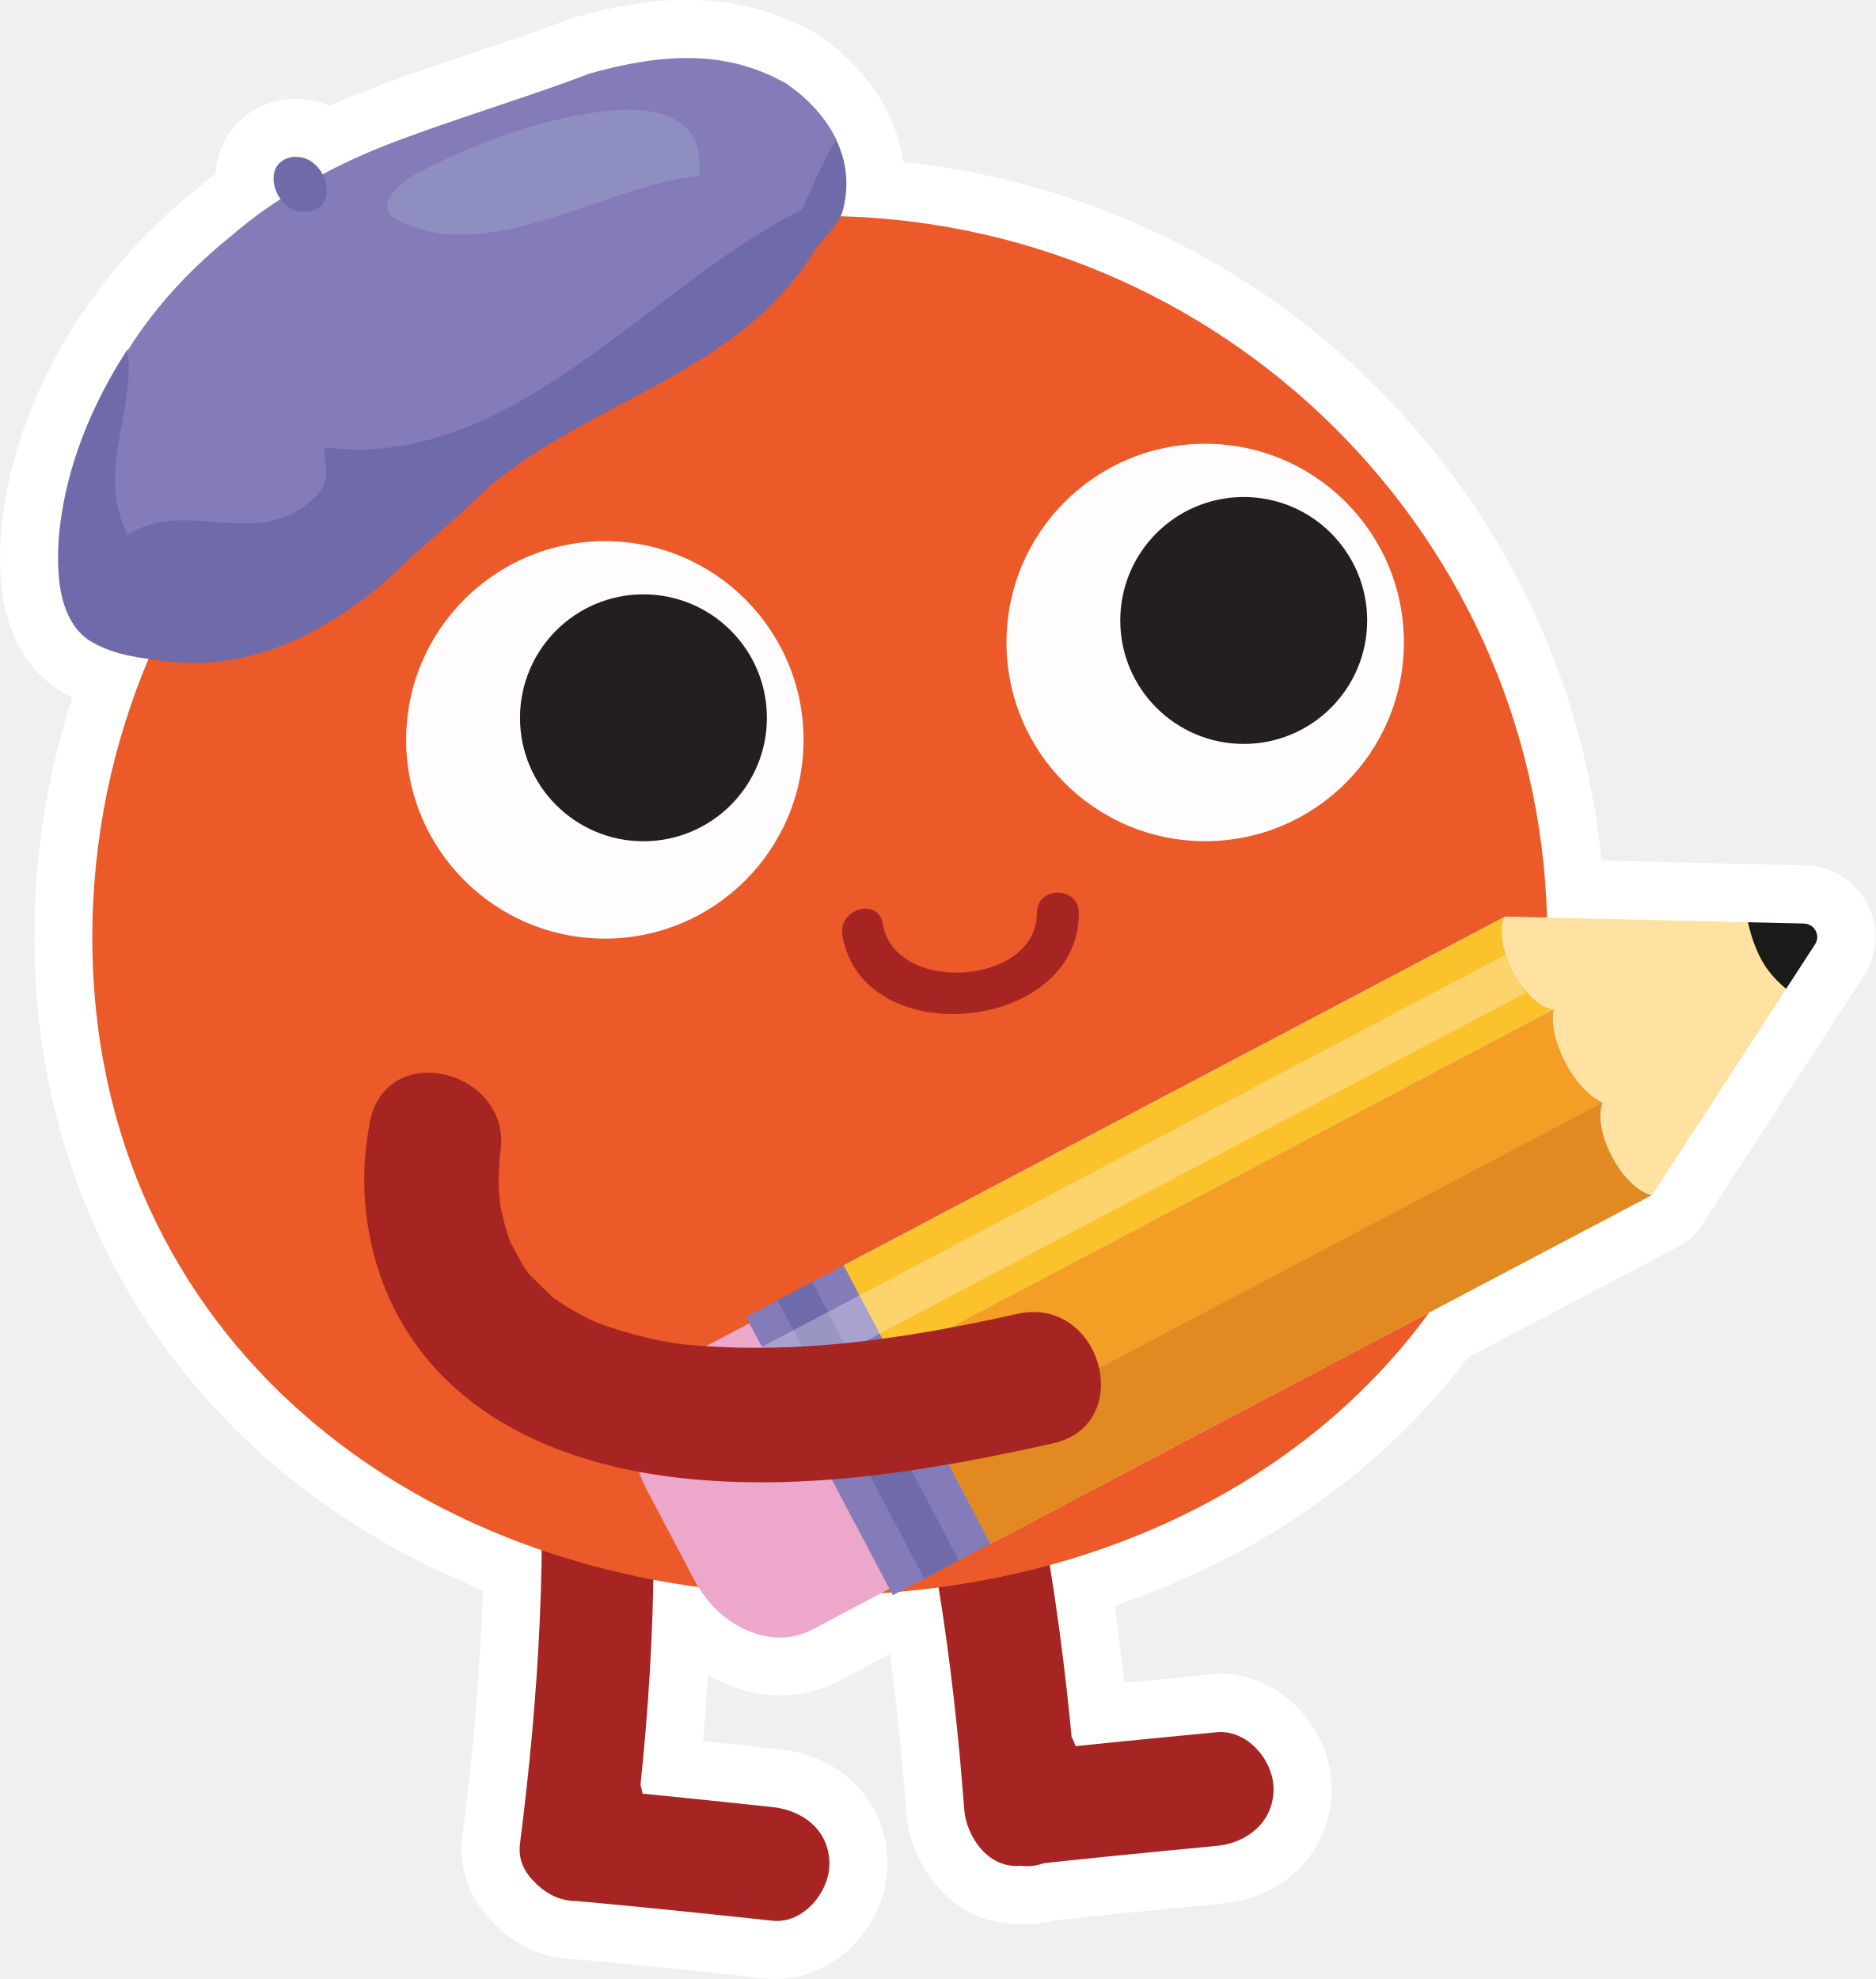
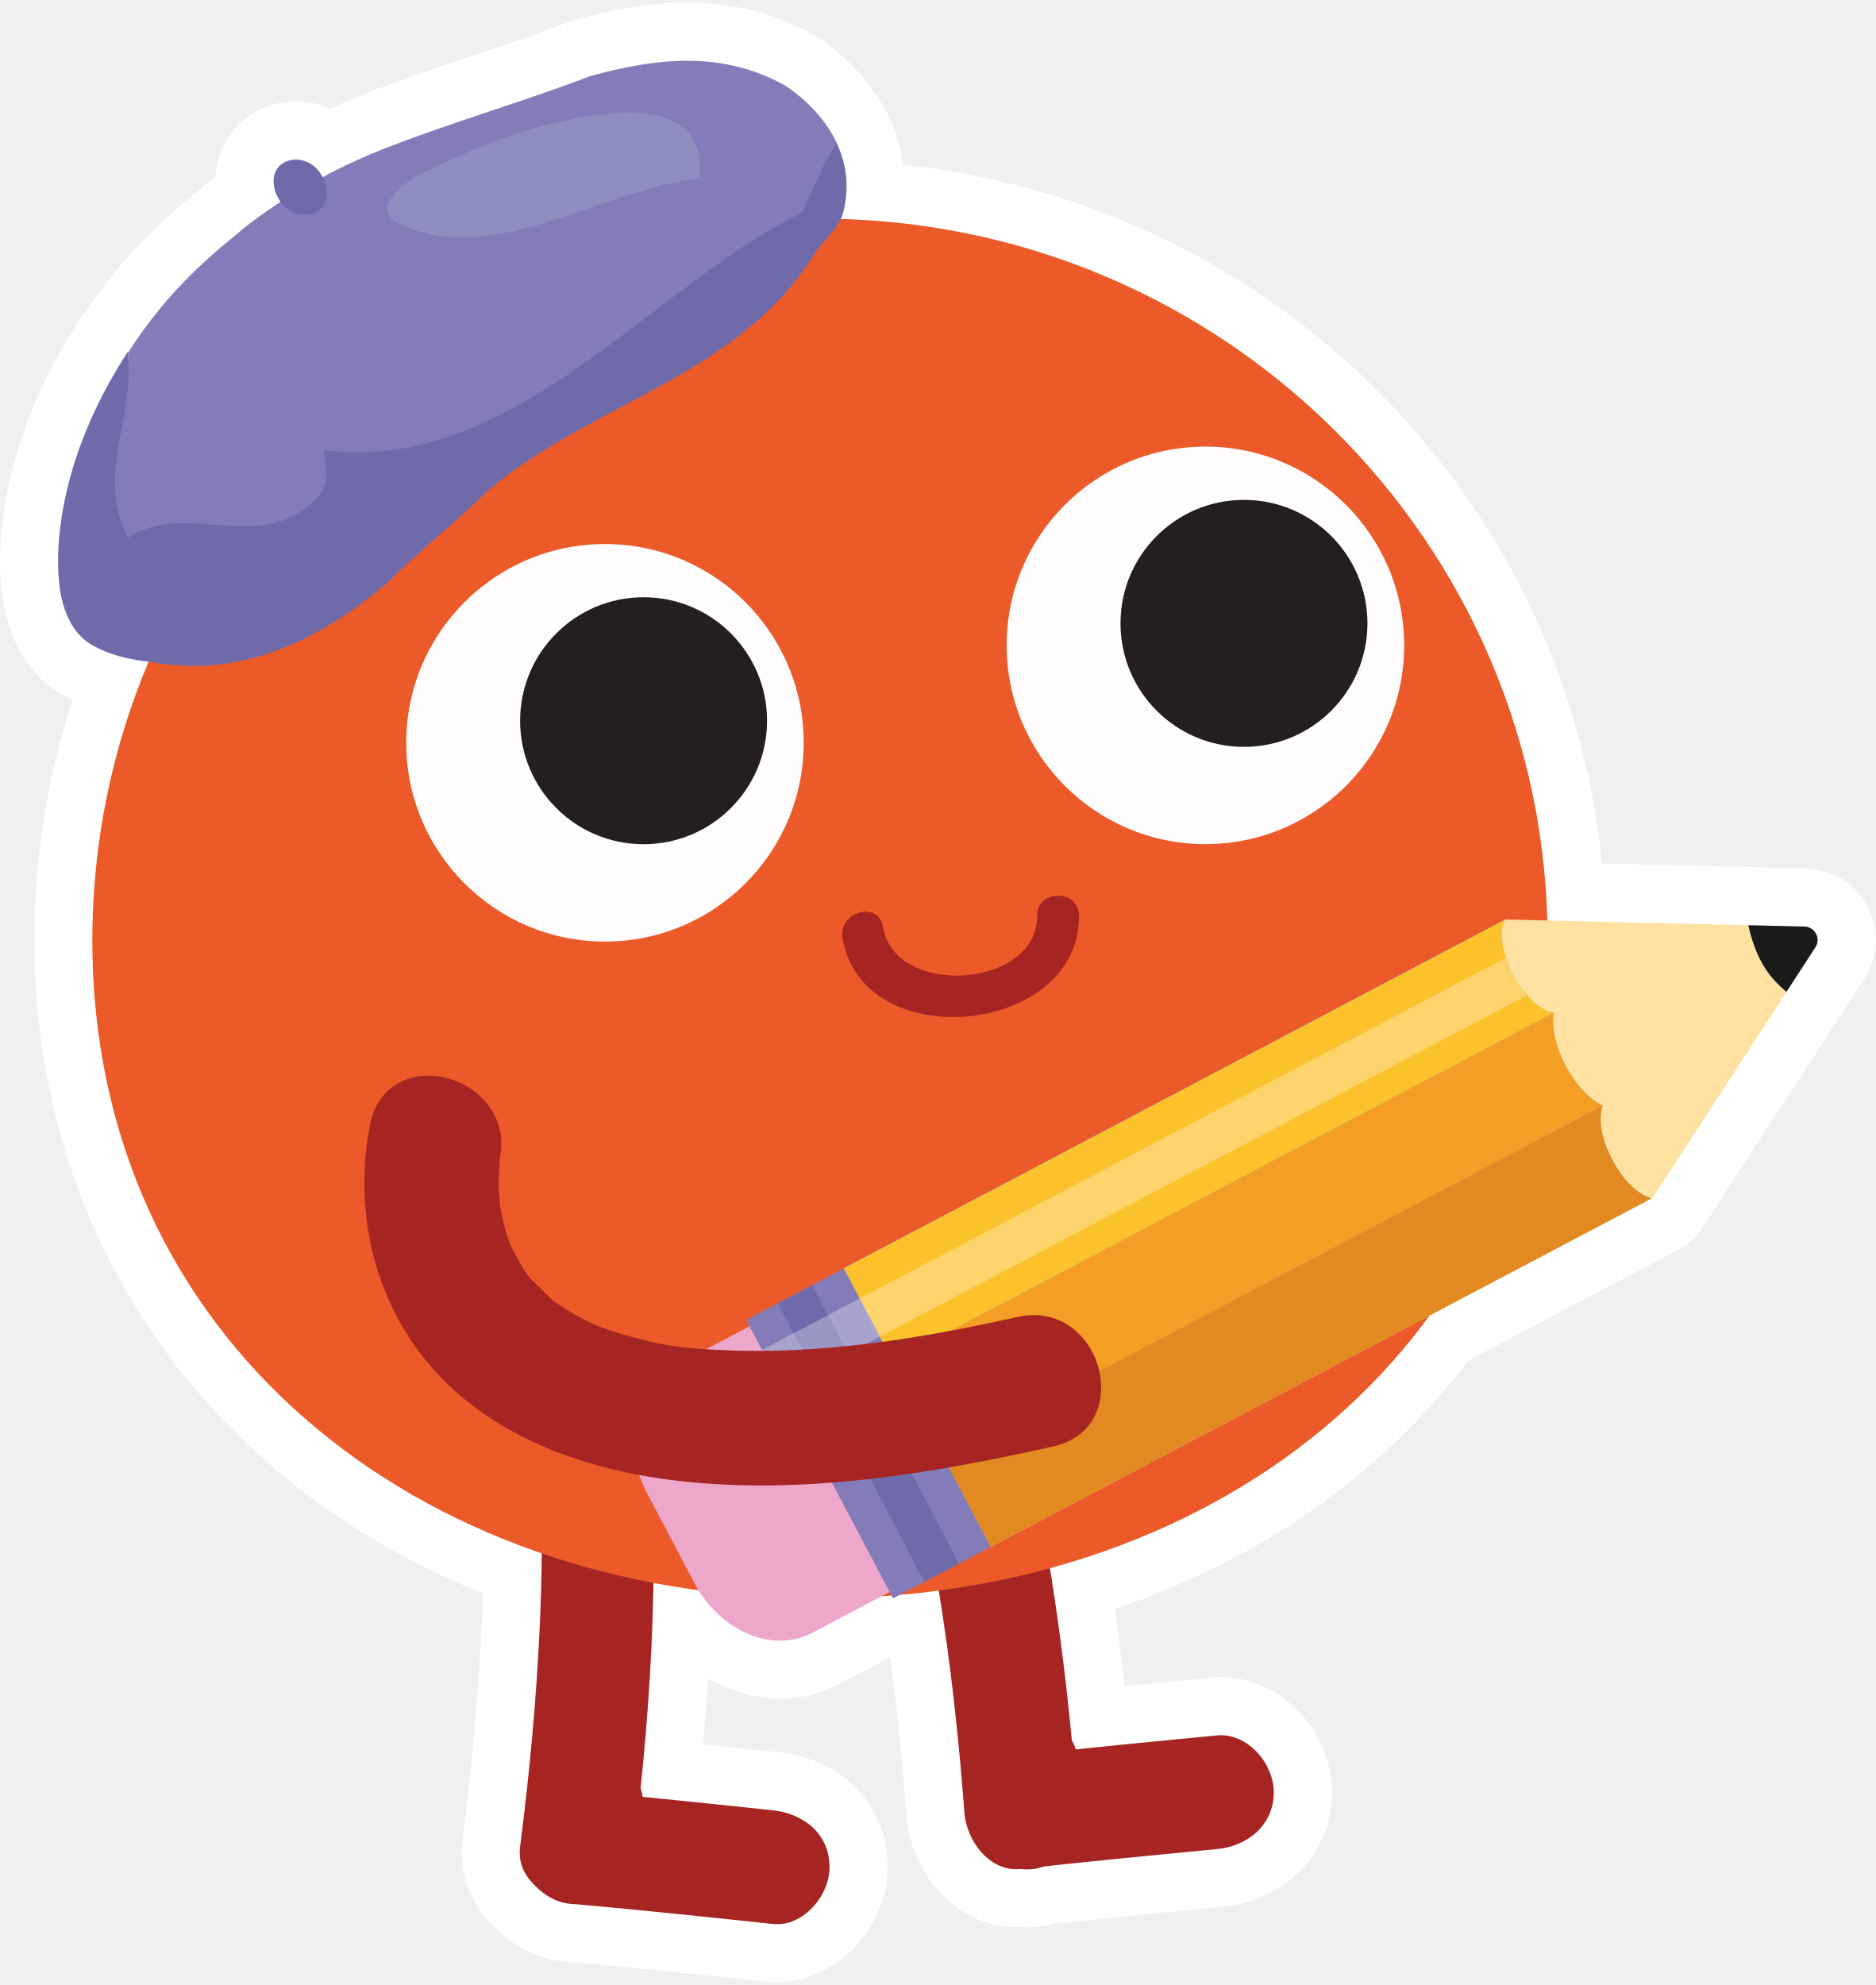
- <svg xmlns="http://www.w3.org/2000/svg" id="Calque_2" data-name="Calque 2" viewBox="0 0 258.4 272.67">
-   <defs>
-     <style>
-       .cls-1 {
-         fill: #f59e25;
-       }
- 
-       .cls-2 {
-         fill: #8f8ec1;
-       }
- 
-       .cls-3 {
-         fill: #ffe1a1;
-       }
- 
-       .cls-4 {
-         fill: #231f20;
-       }
- 
-       .cls-5, .cls-6 {
-         fill: #fff;
-       }
- 
-       .cls-7 {
-         fill: #837cb9;
-       }
- 
-       .cls-8 {
-         fill: #eb5a28;
-       }
- 
-       .cls-9 {
-         fill: #1a1a1a;
-       }
- 
-       .cls-10 {
-         fill: #fbc22c;
-       }
- 
-       .cls-6 {
-         opacity: .3;
-       }
- 
-       .cls-11 {
-         fill: #fffcfd;
-       }
- 
-       .cls-12 {
-         fill: #a62523;
-       }
- 
-       .cls-13 {
-         fill: #343434;
-       }
- 
-       .cls-14 {
-         fill: #e28921;
-       }
- 
-       .cls-15 {
-         fill: #eda7cb;
-       }
- 
-       .cls-16 {
-         fill: #6f6aaa;
-       }
- 
-       .cls-17 {
-         fill: #71cbf4;
-       }
-     </style>
-   </defs>
-   <g id="Calque_1-2" data-name="Calque 1">
+ <svg xmlns="http://www.w3.org/2000/svg" id="Calque_2" viewBox="0 0 258.4 272.67" width="258" height="273">
+   <g id="Calque_1-2">
    <g>
-       <path class="cls-5" d="M107.04,272.67c-.48,0-.96-.03-1.44-.08-8.19-.87-17.47-1.85-26.63-2.67-1.28-.04-2.51-.22-3.7-.55-2.7-.74-5.32-2.35-7.39-4.53-3.22-3.21-4.74-7.49-4.17-11.79,1.55-12.19,2.48-23.36,2.81-33.95-38.28-15.38-61.79-49.34-61.79-89.92,0-11.35,1.76-22.45,5.24-33.1-.48-.24-.97-.5-1.45-.78-4.47-2.61-7.39-7.46-8.21-13.66-.91-6.91.42-13.89,1.7-18.54,1.79-6.49,4.87-13.19,8.9-19.37.22-.34.46-.65.72-.95,2.09-3.16,4.47-6.17,7.09-8.98,2.47-2.63,5.14-5.1,7.94-7.37.98-.85,2-1.68,3.06-2.5.06-1.17.3-2.31.71-3.39,1.33-3.46,4.25-5.91,8.01-6.72.24-.05.47-.09.71-.12,0,0,.31-.04.35-.04.42-.04.85-.07,1.27-.07,1.64,0,3.23.35,4.7.99,4.78-2.19,9.54-3.83,14.5-5.54l.83-.29c1.72-.59,3.42-1.16,5.13-1.73,1.3-.44,2.6-.87,3.89-1.31,2.39-.81,5.52-1.89,8.56-3.06.23-.09.47-.17.72-.24,2.79-.78,5.29-1.35,7.65-1.74,2.78-.47,5.37-.7,7.91-.7,6.42,0,12.38,1.55,17.7,4.61.19.11.38.23.56.35,4.08,2.81,7.29,6.39,9.29,10.34.11.21.22.44.32.65.98,2.09,1.63,4.23,1.93,6.41,50.88,5.33,91.23,45.63,96.22,96.24l28.11.67c.89.02,1.79.16,2.66.43.88.27,1.69.65,2.44,1.13,2.89,1.86,4.62,5.14,4.52,8.56-.02.89-.17,1.77-.43,2.62-.27.88-.66,1.71-1.17,2.48l-22.45,34.51c-.75,1.15-1.77,2.08-2.99,2.72l-29.09,15.34c-11.92,15.7-28.63,27.42-48.69,34.22.49,3.46.93,6.98,1.34,10.61,3.81-.38,7.77-.77,11.96-1.17.44-.04.88-.06,1.32-.06,8.14,0,15.27,7.41,15.27,15.85s-6.34,14.96-15.06,15.79c-6.89.66-14.97,1.44-23.01,2.31-1.25.35-2.55.52-3.88.52-.36,0-.72-.01-1.08-.04-.15,0-.29,0-.44,0-8.69,0-14.62-7.95-15.13-15.31-.57-7.7-1.32-14.92-2.26-21.85l-7,3.69c-2.51,1.32-5.24,1.99-8.12,1.99-3.45,0-6.88-1-9.96-2.8-.18,3.02-.4,6.07-.66,9.13,3.32.34,6.78.7,10.43,1.09,8.82.93,14.98,7.42,14.98,15.78s-7.12,15.86-15.23,15.86Z" />
+       <path fill="#ffffff" d="M107.04,272.67c-.48,0-.96-.03-1.44-.08-8.19-.87-17.47-1.85-26.63-2.67-1.28-.04-2.51-.22-3.7-.55-2.7-.74-5.32-2.35-7.39-4.53-3.22-3.21-4.74-7.49-4.17-11.79,1.55-12.19,2.48-23.36,2.81-33.95-38.28-15.38-61.79-49.34-61.79-89.92,0-11.35,1.76-22.45,5.24-33.1-.48-.24-.97-.5-1.45-.78-4.47-2.61-7.39-7.46-8.21-13.66-.91-6.91.42-13.89,1.7-18.54,1.79-6.49,4.87-13.19,8.9-19.37.22-.34.46-.65.72-.95,2.09-3.16,4.47-6.17,7.09-8.98,2.47-2.63,5.14-5.1,7.94-7.37.98-.85,2-1.68,3.06-2.5.06-1.17.3-2.31.71-3.39,1.33-3.46,4.25-5.91,8.01-6.72.24-.05.47-.09.71-.12,0,0,.31-.04.35-.04.42-.04.85-.07,1.27-.07,1.64,0,3.23.35,4.7.99,4.78-2.19,9.54-3.83,14.5-5.54l.83-.29c1.72-.59,3.42-1.16,5.13-1.73,1.3-.44,2.6-.87,3.89-1.31,2.39-.81,5.52-1.89,8.56-3.06.23-.09.47-.17.72-.24,2.79-.78,5.29-1.35,7.65-1.74,2.78-.47,5.37-.7,7.91-.7,6.42,0,12.38,1.55,17.7,4.61.19.11.38.23.56.35,4.08,2.81,7.29,6.39,9.29,10.34.11.21.22.44.32.65.98,2.09,1.63,4.23,1.93,6.41,50.88,5.33,91.23,45.63,96.22,96.24l28.11.67c.89.02,1.79.16,2.66.43.88.27,1.69.65,2.44,1.13,2.89,1.86,4.62,5.14,4.52,8.56-.02.89-.17,1.77-.43,2.62-.27.88-.66,1.71-1.17,2.48l-22.45,34.51c-.75,1.15-1.77,2.08-2.99,2.72l-29.09,15.34c-11.92,15.7-28.63,27.42-48.69,34.22.49,3.46.93,6.98,1.34,10.61,3.81-.38,7.77-.77,11.96-1.17.44-.04.88-.06,1.32-.06,8.14,0,15.27,7.41,15.27,15.85s-6.34,14.96-15.06,15.79c-6.89.66-14.97,1.44-23.01,2.31-1.25.35-2.55.52-3.88.52-.36,0-.72-.01-1.08-.04-.15,0-.29,0-.44,0-8.69,0-14.62-7.95-15.13-15.31-.57-7.7-1.32-14.92-2.26-21.85l-7,3.69c-2.51,1.32-5.24,1.99-8.12,1.99-3.45,0-6.88-1-9.96-2.8-.18,3.02-.4,6.07-.66,9.13,3.32.34,6.78.7,10.43,1.09,8.82.93,14.98,7.42,14.98,15.78s-7.12,15.86-15.23,15.86Z" />
      <g>
-         <path class="cls-12" d="M106.44,248.98c-8.99-.95-17.97-1.9-26.97-2.71,2.61,2.61,5.22,5.22,7.83,7.83.2-1.5.51-2.78,1.03-4.2-5.12-.69-10.25-1.39-15.37-2.08.11,1.23.38,1.51-.24,2.33,4.86,1.32,9.72,2.63,14.58,3.95,5.31-41.7,3.81-83.59-11.75-123.09-1.55-3.93-5.24-6.67-9.63-5.47-3.74,1.03-7.02,5.67-5.47,9.63,7.15,18.15,12.15,37.72,13.57,57.21,1.5,20.61.23,41.26-2.38,61.72-.43,3.34,2.73,6.72,5.75,7.55,3.61.99,6.72-.79,8.84-3.6,2.2-2.91,2.69-6.67,2.38-10.24-.77-8.85-12.29-10.56-15.37-2.08-.98,2.7-1.21,5.53-1.59,8.37-.59,4.45,4.08,7.49,7.83,7.83,9,.81,17.99,1.75,26.97,2.71,4.21.45,7.83-3.92,7.83-7.83,0-4.6-3.6-7.38-7.83-7.83h0Z" />
-         <path class="cls-12" d="M167.64,238.67c-9,.86-17.99,1.73-26.97,2.73,2.61,2.61,5.22,5.22,7.83,7.83-.09-1.28-.44-3.04-.25-4.34h-15.09c.15,1.5.4,1.63.76.39,4.86,1.32,9.72,2.63,14.58,3.95-1.63-21.89-4.69-43.77-10.8-64.9-5.62-19.43-14.65-38.4-25.66-55.34-5.47-8.42-19.03-.58-13.52,7.9,10.32,15.87,18.82,33.39,24.09,51.6,5.73,19.82,8.71,40.2,10.24,60.74.52,7.03,10.95,11.55,14.58,3.95,1.99-4.17,2.13-8.02.82-12.45-2.01-6.79-13.89-8.08-15.09,0-.44,2.94-.51,5.55-.31,8.5.27,3.85,3.39,8.32,7.83,7.83,8.98-1.01,17.98-1.87,26.97-2.73,4.21-.4,7.83-3.31,7.83-7.83,0-3.92-3.59-8.23-7.83-7.83h0Z" />
-         <path class="cls-8" d="M213.2,129.18c0,54.92-44.88,90.61-100.24,90.61S12.72,184.1,12.72,129.18,57.6,29.75,112.96,29.75s100.24,44.52,100.24,99.43Z" />
+         <path fill="#a62523" d="M106.44,248.98c-8.99-.95-17.97-1.9-26.97-2.71,2.61,2.61,5.22,5.22,7.83,7.83.2-1.5.51-2.78,1.03-4.2-5.12-.69-10.25-1.39-15.37-2.08.11,1.23.38,1.51-.24,2.33,4.86,1.32,9.72,2.63,14.58,3.95,5.31-41.7,3.81-83.59-11.75-123.09-1.55-3.93-5.24-6.67-9.63-5.47-3.74,1.03-7.02,5.67-5.47,9.63,7.15,18.15,12.15,37.72,13.57,57.21,1.5,20.61.23,41.26-2.38,61.72-.43,3.34,2.73,6.72,5.75,7.55,3.61.99,6.72-.79,8.84-3.6,2.2-2.91,2.69-6.67,2.38-10.24-.77-8.85-12.29-10.56-15.37-2.08-.98,2.7-1.21,5.53-1.59,8.37-.59,4.45,4.08,7.49,7.83,7.83,9,.81,17.99,1.75,26.97,2.71,4.21.45,7.83-3.92,7.83-7.83,0-4.6-3.6-7.38-7.83-7.83h0Z" />
+         <path fill="#a62523" d="M167.64,238.67c-9,.86-17.99,1.73-26.97,2.73,2.61,2.61,5.22,5.22,7.83,7.83-.09-1.28-.44-3.04-.25-4.34h-15.09c.15,1.5.4,1.63.76.39,4.86,1.32,9.72,2.63,14.58,3.95-1.63-21.89-4.69-43.77-10.8-64.9-5.62-19.43-14.65-38.4-25.66-55.34-5.47-8.42-19.03-.58-13.52,7.9,10.32,15.87,18.82,33.39,24.09,51.6,5.73,19.82,8.71,40.2,10.24,60.74.52,7.03,10.95,11.55,14.58,3.95,1.99-4.17,2.13-8.02.82-12.45-2.01-6.79-13.89-8.08-15.09,0-.44,2.94-.51,5.55-.31,8.5.27,3.85,3.39,8.32,7.83,7.83,8.98-1.01,17.98-1.87,26.97-2.73,4.21-.4,7.83-3.31,7.83-7.83,0-3.92-3.59-8.23-7.83-7.83h0Z" />
+         <path fill="#eb5a28" d="M213.2,129.18c0,54.92-44.88,90.61-100.24,90.61S12.72,184.1,12.72,129.18,57.6,29.75,112.96,29.75s100.24,44.52,100.24,99.43Z" />
        <g>
-           <g>
-             <path class="cls-15" d="M107.59,180.03l-15.01,7.92c-5.44,2.87-7,10.61-3.47,17.3l6.53,12.39c3.52,6.68,10.79,9.78,16.23,6.91l15.01-7.92-19.29-36.59Z" />
-             <path class="cls-3" d="M136.46,212.7l-20.22-38.35,91.18-48.07,41.17.98c1.45.03,2.3,1.64,1.51,2.86l-22.45,34.52-91.18,48.07Z" />
-             <path class="cls-17" d="M222.1,159.38c-2.53-4.79-1.31-7.48-1.31-7.48,0,0-2.75-1.02-5.11-5.48-2.35-4.46-1.64-7.31-1.64-7.31,0,0-2.8-.06-5.54-5.25-2.74-5.19-1.2-7.54-1.2-7.54l-91.08,48.02,6.74,12.78,6.74,12.78,6.74,12.78,91.08-48.02s-2.9-.51-5.43-5.31Z" />
-             <path class="cls-14" d="M136.46,212.7l-6.74-12.78,91.08-48.02s-1.22,2.68,1.31,7.48c2.53,4.79,5.43,5.31,5.43,5.31l-91.08,48.02Z" />
-             <path class="cls-10" d="M122.98,187.13l-6.74-12.78,91.08-48.02s-1.54,2.34,1.2,7.54c2.74,5.19,5.54,5.25,5.54,5.25l-91.08,48.02Z" />
-             <path class="cls-9" d="M248.59,127.25l-7.74-.18c.46,2.1,1.23,4.22,2.24,5.82.77,1.23,1.82,2.37,3.02,3.35l3.98-6.13c.79-1.21-.06-2.82-1.51-2.86Z" />
-             <path class="cls-1" d="M129.72,199.92l-6.74-12.78,91.08-48.02s-.72,2.85,1.64,7.31c2.35,4.46,5.11,5.48,5.11,5.48l-91.08,48.02Z" />
-             <rect class="cls-7" x="112.03" y="175.39" width="15.2" height="43.36" transform="translate(-78.1 78.54) rotate(-27.8)" />
-             <rect class="cls-16" x="116.93" y="175.39" width="5.39" height="43.36" transform="translate(-78.1 78.54) rotate(-27.8)" />
-           </g>
-           <rect class="cls-6" x="99.2" y="158.33" width="116.39" height="5.95" transform="translate(-57.07 92.02) rotate(-27.8)" />
+           <path fill="#eda7cb" d="M107.59,180.03l-15.01,7.92c-5.44,2.87-7,10.61-3.47,17.3l6.53,12.39c3.52,6.68,10.79,9.78,16.23,6.91l15.01-7.92-19.29-36.59Z" />
+           <path fill="#ffe1a1" d="M136.46,212.7l-20.22-38.35,91.18-48.07,41.17.98c1.45.03,2.3,1.64,1.51,2.86l-22.45,34.52-91.18,48.07Z" />
+           <path fill="#71cbf4" d="M222.1,159.38c-2.53-4.79-1.31-7.48-1.31-7.48,0,0-2.75-1.02-5.11-5.48-2.35-4.46-1.64-7.31-1.64-7.31,0,0-2.8-.06-5.54-5.25-2.74-5.19-1.2-7.54-1.2-7.54l-91.08,48.02,6.74,12.78,6.74,12.78,6.74,12.78,91.08-48.02s-2.9-.51-5.43-5.31Z" />
+           <path fill="#e28921" d="M136.46,212.7l-6.74-12.78,91.08-48.02s-1.22,2.68,1.31,7.48c2.53,4.79,5.43,5.31,5.43,5.31l-91.08,48.02Z" />
+           <path fill="#fbc22c" d="M122.98,187.13l-6.74-12.78,91.08-48.02s-1.54,2.34,1.2,7.54c2.74,5.19,5.54,5.25,5.54,5.25l-91.08,48.02Z" />
+           <path fill="#1a1a1a" d="M248.59,127.25l-7.74-.18c.46,2.1,1.23,4.22,2.24,5.82.77,1.23,1.82,2.37,3.02,3.35l3.98-6.13c.79-1.21-.06-2.82-1.51-2.86Z" />
+           <path fill="#f59e25" d="M129.72,199.92l-6.74-12.78,91.08-48.02s-.72,2.85,1.64,7.31c2.35,4.46,5.11,5.48,5.11,5.48l-91.08,48.02Z" />
+           <rect fill="#837cb9" x="112.03" y="175.39" width="15.2" height="43.36" transform="translate(-78.1 78.54) rotate(-27.8)" />
+           <rect fill="#6f6aaa" x="116.93" y="175.39" width="5.39" height="43.36" transform="translate(-78.1 78.54) rotate(-27.8)" />
+           <rect fill="#ffffff" opacity="0.3" x="99.2" y="158.33" width="116.39" height="5.95" transform="translate(-57.07 92.02) rotate(-27.8)" />
        </g>
-         <path class="cls-12" d="M51.01,154.47c-1.55,7.35-.89,15.49,1.82,22.47,6.67,17.19,23.36,24.71,40.75,26.68,17.15,1.95,34.79-1.01,51.49-4.75,11.61-2.6,6.7-20.44-4.92-17.84-13.45,3.01-27.18,5.24-41.02,4.55-4.98-.25-7.07-.45-12.24-1.85-1.85-.5-3.66-1.1-5.44-1.82,1.7.69.05,0-.64-.36-.87-.46-1.73-.91-2.57-1.42-.62-.37-1.19-.81-1.81-1.18-1.75-1.08.89.9-.23-.16-1.06-1.01-2.09-2.03-3.13-3.06-1.32-1.3.04.14,0,.07-.32-.48-.68-.94-.99-1.43-.66-1.08-1.18-2.23-1.82-3.32s.67,2.21.07.13c-.14-.48-.34-.96-.49-1.44-.33-1.06-.57-2.13-.82-3.21-.1-.44-.11-.92-.24-1.35-.42-1.37.13,2.52.11.79,0-.91-.16-1.82-.18-2.73-.04-1.49.13-2.96.17-4.44.05-1.95-.56,2.97-.05.57,2.45-11.61-15.37-16.58-17.84-4.92h0Z" />
-         <path class="cls-12" d="M142.87,125.78c.06,10-19.61,11.35-21.23,1.51-.6-3.66-6.17-2.11-5.57,1.54,2.69,16.33,32.67,13.45,32.58-3.05-.02-3.71-5.8-3.72-5.77,0h0Z" />
+         <path fill="#a62523" d="M51.01,154.47c-1.55,7.35-.89,15.49,1.82,22.47,6.67,17.19,23.36,24.71,40.75,26.68,17.15,1.95,34.79-1.01,51.49-4.75,11.61-2.6,6.7-20.44-4.92-17.84-13.45,3.01-27.18,5.24-41.02,4.55-4.98-.25-7.07-.45-12.24-1.85-1.85-.5-3.66-1.1-5.44-1.82,1.7.69.05,0-.64-.36-.87-.46-1.73-.91-2.57-1.42-.62-.37-1.19-.81-1.81-1.18-1.75-1.08.89.9-.23-.16-1.06-1.01-2.09-2.03-3.13-3.06-1.32-1.3.04.14,0,.07-.32-.48-.68-.94-.99-1.43-.66-1.08-1.18-2.23-1.82-3.32s.67,2.21.07.13c-.14-.48-.34-.96-.49-1.44-.33-1.06-.57-2.13-.82-3.21-.1-.44-.11-.92-.24-1.35-.42-1.37.13,2.52.11.79,0-.91-.16-1.82-.18-2.73-.04-1.49.13-2.96.17-4.44.05-1.95-.56,2.97-.05.57,2.45-11.61-15.37-16.58-17.84-4.92h0Z" />
+         <path fill="#a62523" d="M142.87,125.78c.06,10-19.61,11.35-21.23,1.51-.6-3.66-6.17-2.11-5.57,1.54,2.69,16.33,32.67,13.45,32.58-3.05-.02-3.71-5.8-3.72-5.77,0h0Z" />
        <g>
-           <path class="cls-13" d="M60.93,72.56c-1.65,1.43-3.89,2.56-4.97,3.98,1.62-1.42,3.3-2.76,4.97-3.98Z" />
-           <path class="cls-7" d="M115.26,19.29c-2,3.06-1.75,7.46-3.24,10.47-21.97,10.25-36.38,37.87-63.35,34.5,1.12,15.73-25.57,10.2-33.54,15.54-2.22-4.49-2.09-11.91-1.38-16.08.68-4.11,4.39-11.05,3.86-15.47,2.05-3.23,4.38-6.23,6.95-8.99,2.25-2.4,4.67-4.64,7.24-6.7,3.28-2.87,6.82-5.27,10.54-7.34,6.84-4.06,13.58-6.31,21.08-8.9,2.99-1.02,5.99-2.01,8.98-3.03,2.98-1.01,5.95-2.05,8.85-3.16,2.27-.63,4.54-1.18,6.82-1.55,6.84-1.15,13.71-.83,20.31,2.96,2.75,1.9,5.22,4.42,6.73,7.43.06.1.11.21.15.32Z" />
-           <path class="cls-16" d="M116.49,27.3c-.1.63-.23,1.28-.43,1.93-.49,1.64-2.6,3.6-3.59,4.92-10.48,17.36-30.71,20.74-45.32,33.1-4.5,4.5-8.99,7.87-13.49,12.36-8.99,7.87-20.23,13.49-32.51,11.25-2.95-.31-5.95-.91-8.61-2.47-2.55-1.49-3.89-4.64-4.31-7.8-.66-5.02.16-10.57,1.48-15.37,1.66-6.03,4.49-11.92,7.88-17.12.01.05.01.1.01.15.53,4.42-.57,8.54-1.25,12.65-.7,4.17-.98,8.33,1.24,12.82,7.97-5.35,18.08,2.52,25.95-5.35,2.25-2.25,1.12-4.5,1.12-6.74,25.85,3.37,44.96-22.48,65.8-32.72,1.48-3.01,2.78-6.56,4.78-9.62,1.14,2.4,1.67,5.09,1.23,8.01Z" />
-           <path class="cls-16" d="M40.11,21.66c-4.29.92-2.28,7.19,1.42,7.54,5.8.36,3.68-8.09-1.19-7.57l-.23.03Z" />
-           <path class="cls-2" d="M62.15,21.58c6.87-3.15,14.16-5.49,21.67-6.3,6.66-.72,13.53.85,12.48,8.92-13.41,1.47-29.14,12.71-41.62,6.03-3.54-1.89.88-5.34,2.78-6.34,1.54-.81,3.11-1.58,4.7-2.31Z" />
+           <path fill="#343434" d="M60.93,72.56c-1.65,1.43-3.89,2.56-4.97,3.98,1.62-1.42,3.3-2.76,4.97-3.98Z" />
+           <path fill="#837cb9" d="M115.26,19.29c-2,3.06-1.75,7.46-3.24,10.47-21.97,10.25-36.38,37.87-63.35,34.5,1.12,15.73-25.57,10.2-33.54,15.54-2.22-4.49-2.09-11.91-1.38-16.08.68-4.11,4.39-11.05,3.86-15.47,2.05-3.23,4.38-6.23,6.95-8.99,2.25-2.4,4.67-4.64,7.24-6.7,3.28-2.87,6.82-5.27,10.54-7.34,6.84-4.06,13.58-6.31,21.08-8.9,2.99-1.02,5.99-2.01,8.98-3.03,2.98-1.01,5.95-2.05,8.85-3.16,2.27-.63,4.54-1.18,6.82-1.55,6.84-1.15,13.71-.83,20.31,2.96,2.75,1.9,5.22,4.42,6.73,7.43.06.1.11.21.15.32Z" />
+           <path fill="#6f6aaa" d="M116.49,27.3c-.1.63-.23,1.28-.43,1.93-.49,1.64-2.6,3.6-3.59,4.92-10.48,17.36-30.71,20.74-45.32,33.1-4.5,4.5-8.99,7.87-13.49,12.36-8.99,7.87-20.23,13.49-32.51,11.25-2.95-.31-5.95-.91-8.61-2.47-2.55-1.49-3.89-4.64-4.31-7.8-.66-5.02.16-10.57,1.48-15.37,1.66-6.03,4.49-11.92,7.88-17.12.01.05.01.1.01.15.53,4.42-.57,8.54-1.25,12.65-.7,4.17-.98,8.33,1.24,12.82,7.97-5.35,18.08,2.52,25.95-5.35,2.25-2.25,1.12-4.5,1.12-6.74,25.85,3.37,44.96-22.48,65.8-32.72,1.48-3.01,2.78-6.56,4.78-9.62,1.14,2.4,1.67,5.09,1.23,8.01Z" />
+           <path fill="#6f6aaa" d="M40.11,21.66c-4.29.92-2.28,7.19,1.42,7.54,5.8.36,3.68-8.09-1.19-7.57l-.23.03Z" />
+           <path fill="#8f8ec1" d="M62.15,21.58c6.87-3.15,14.16-5.49,21.67-6.3,6.66-.72,13.53.85,12.48,8.92-13.41,1.47-29.14,12.71-41.62,6.03-3.54-1.89.88-5.34,2.78-6.34,1.54-.81,3.11-1.58,4.7-2.31Z" />
        </g>
        <g>
-           <circle class="cls-11" cx="83.34" cy="101.94" r="27.38" />
-           <circle class="cls-4" cx="88.66" cy="98.9" r="17.01" />
+           <circle fill="#fffcfd" cx="83.34" cy="101.94" r="27.38" />
+           <circle fill="#231f20" cx="88.66" cy="98.9" r="17.01" />
        </g>
        <g>
-           <circle class="cls-11" cx="166.06" cy="88.52" r="27.38" />
-           <circle class="cls-4" cx="171.37" cy="85.49" r="17.01" />
+           <circle fill="#fffcfd" cx="166.06" cy="88.52" r="27.38" />
+           <circle fill="#231f20" cx="171.37" cy="85.49" r="17.01" />
        </g>
      </g>
    </g>
  </g>
</svg>
